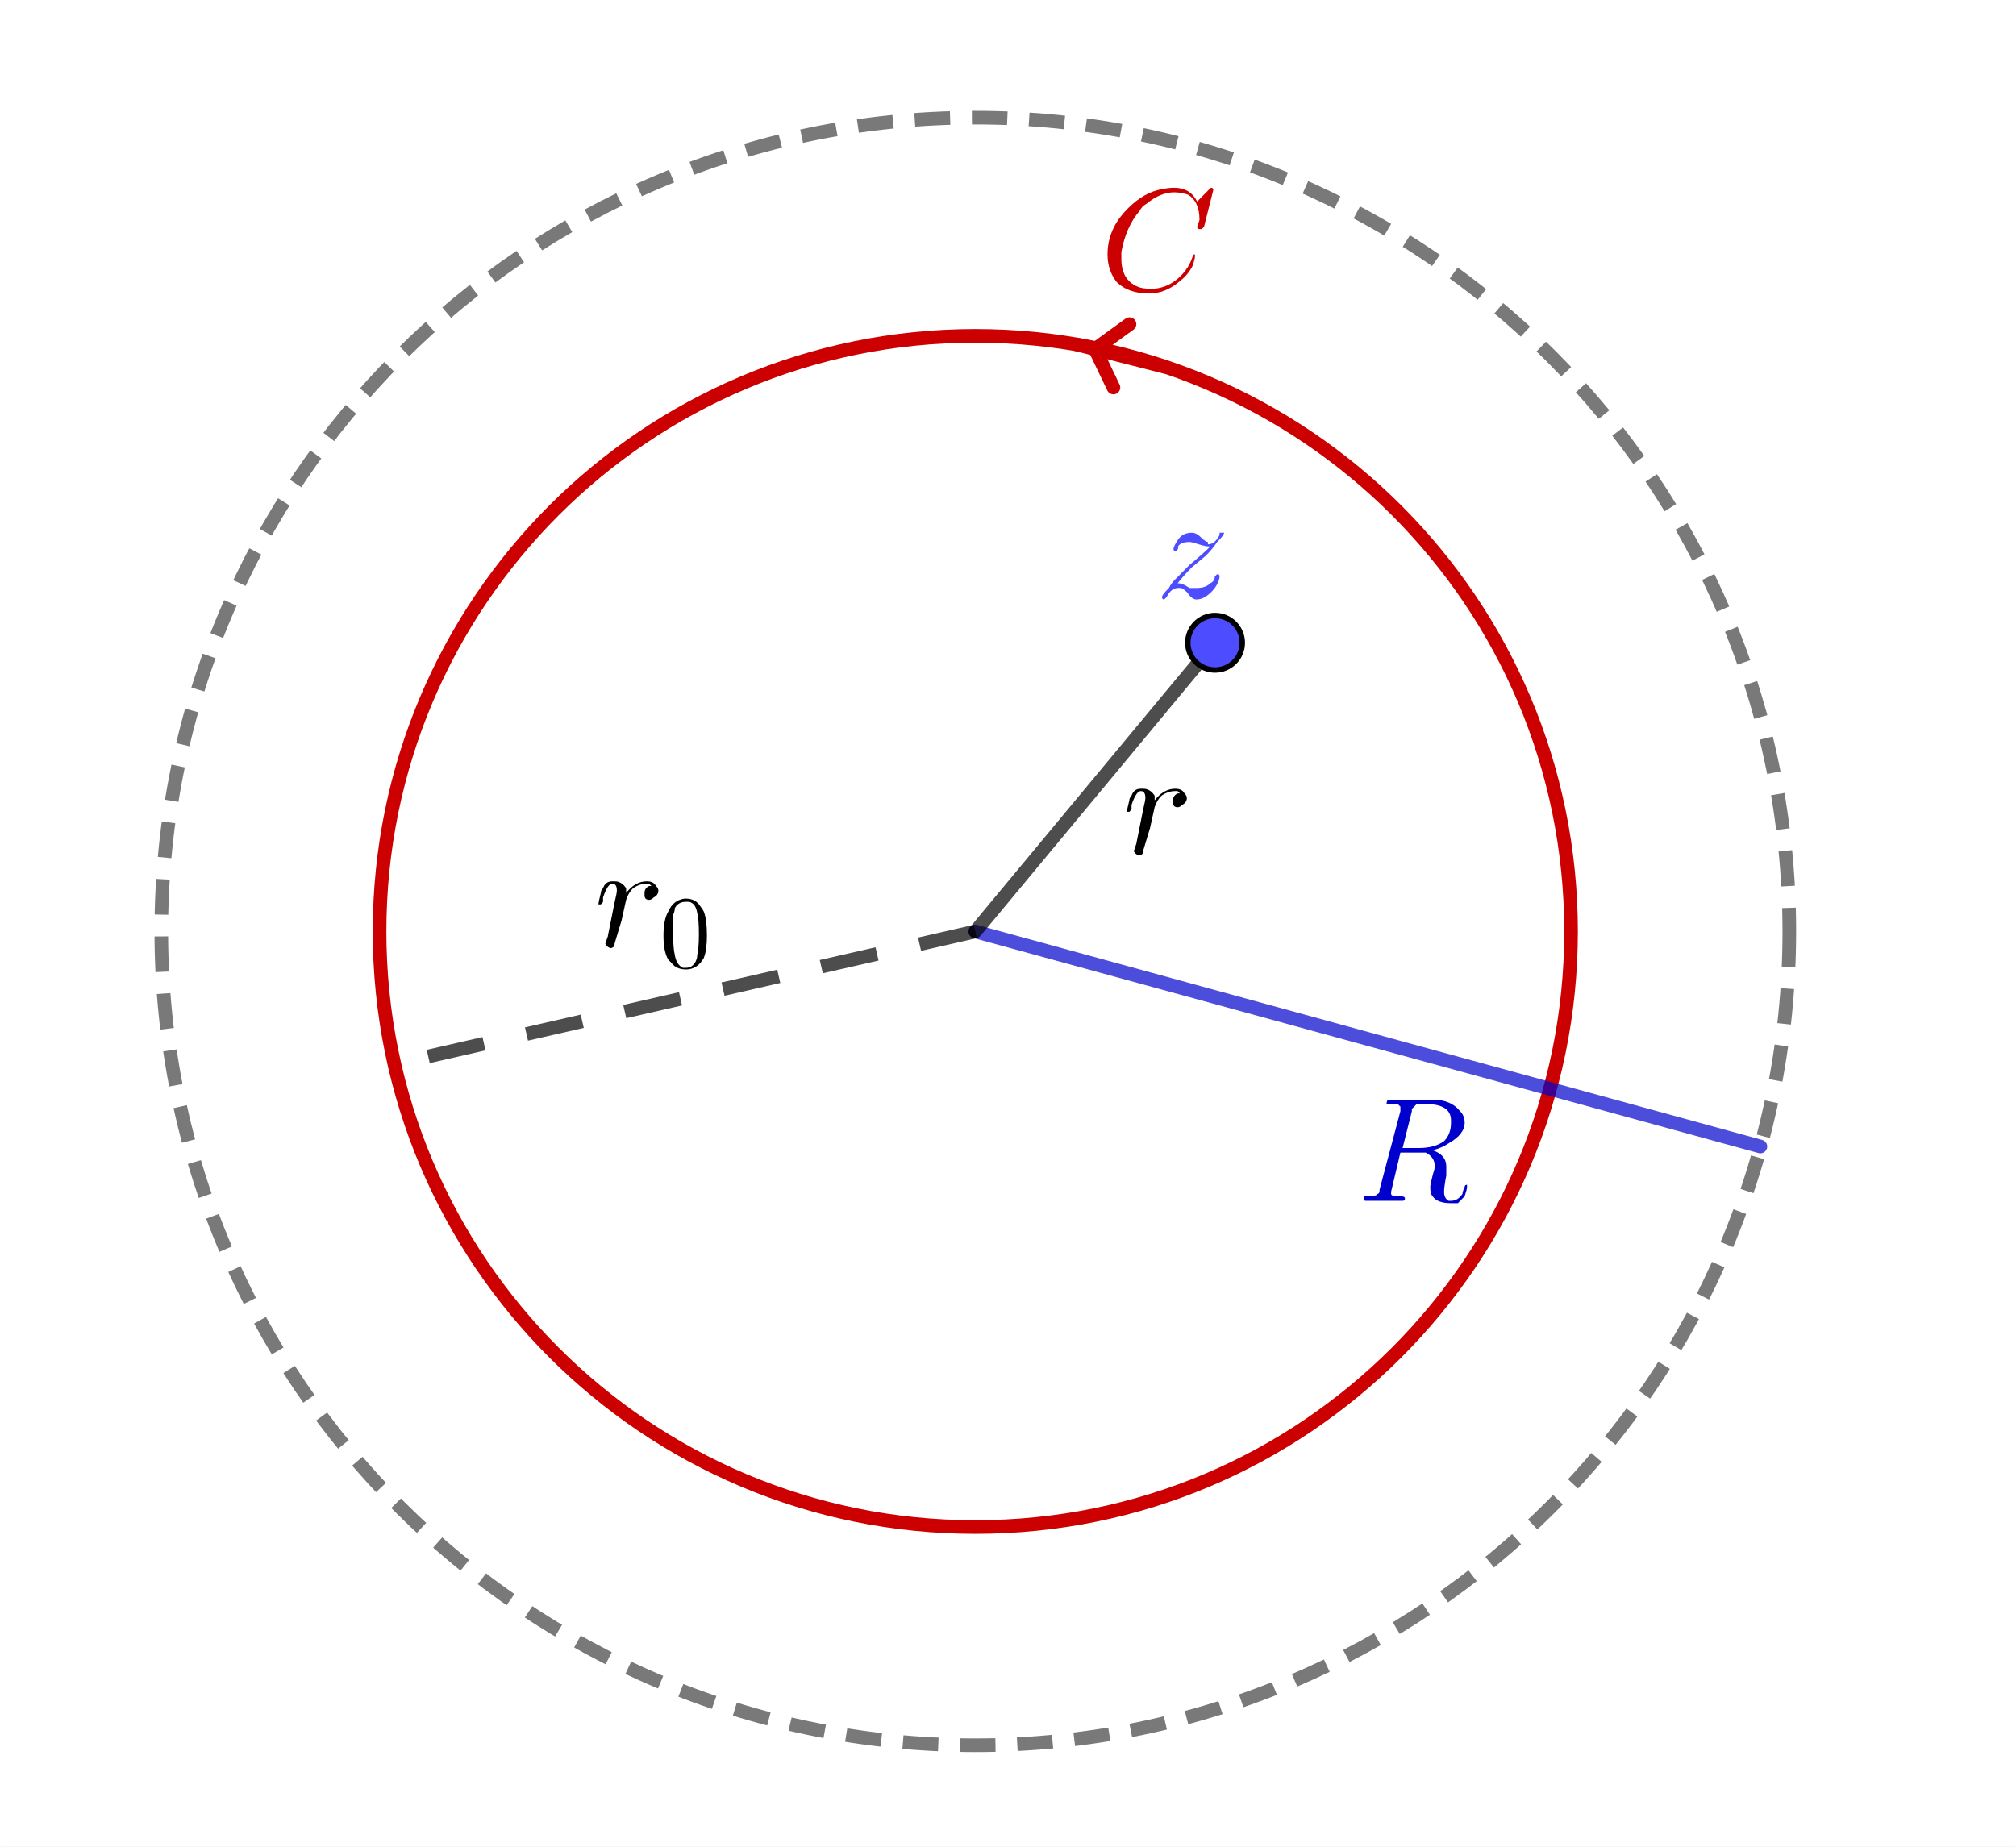
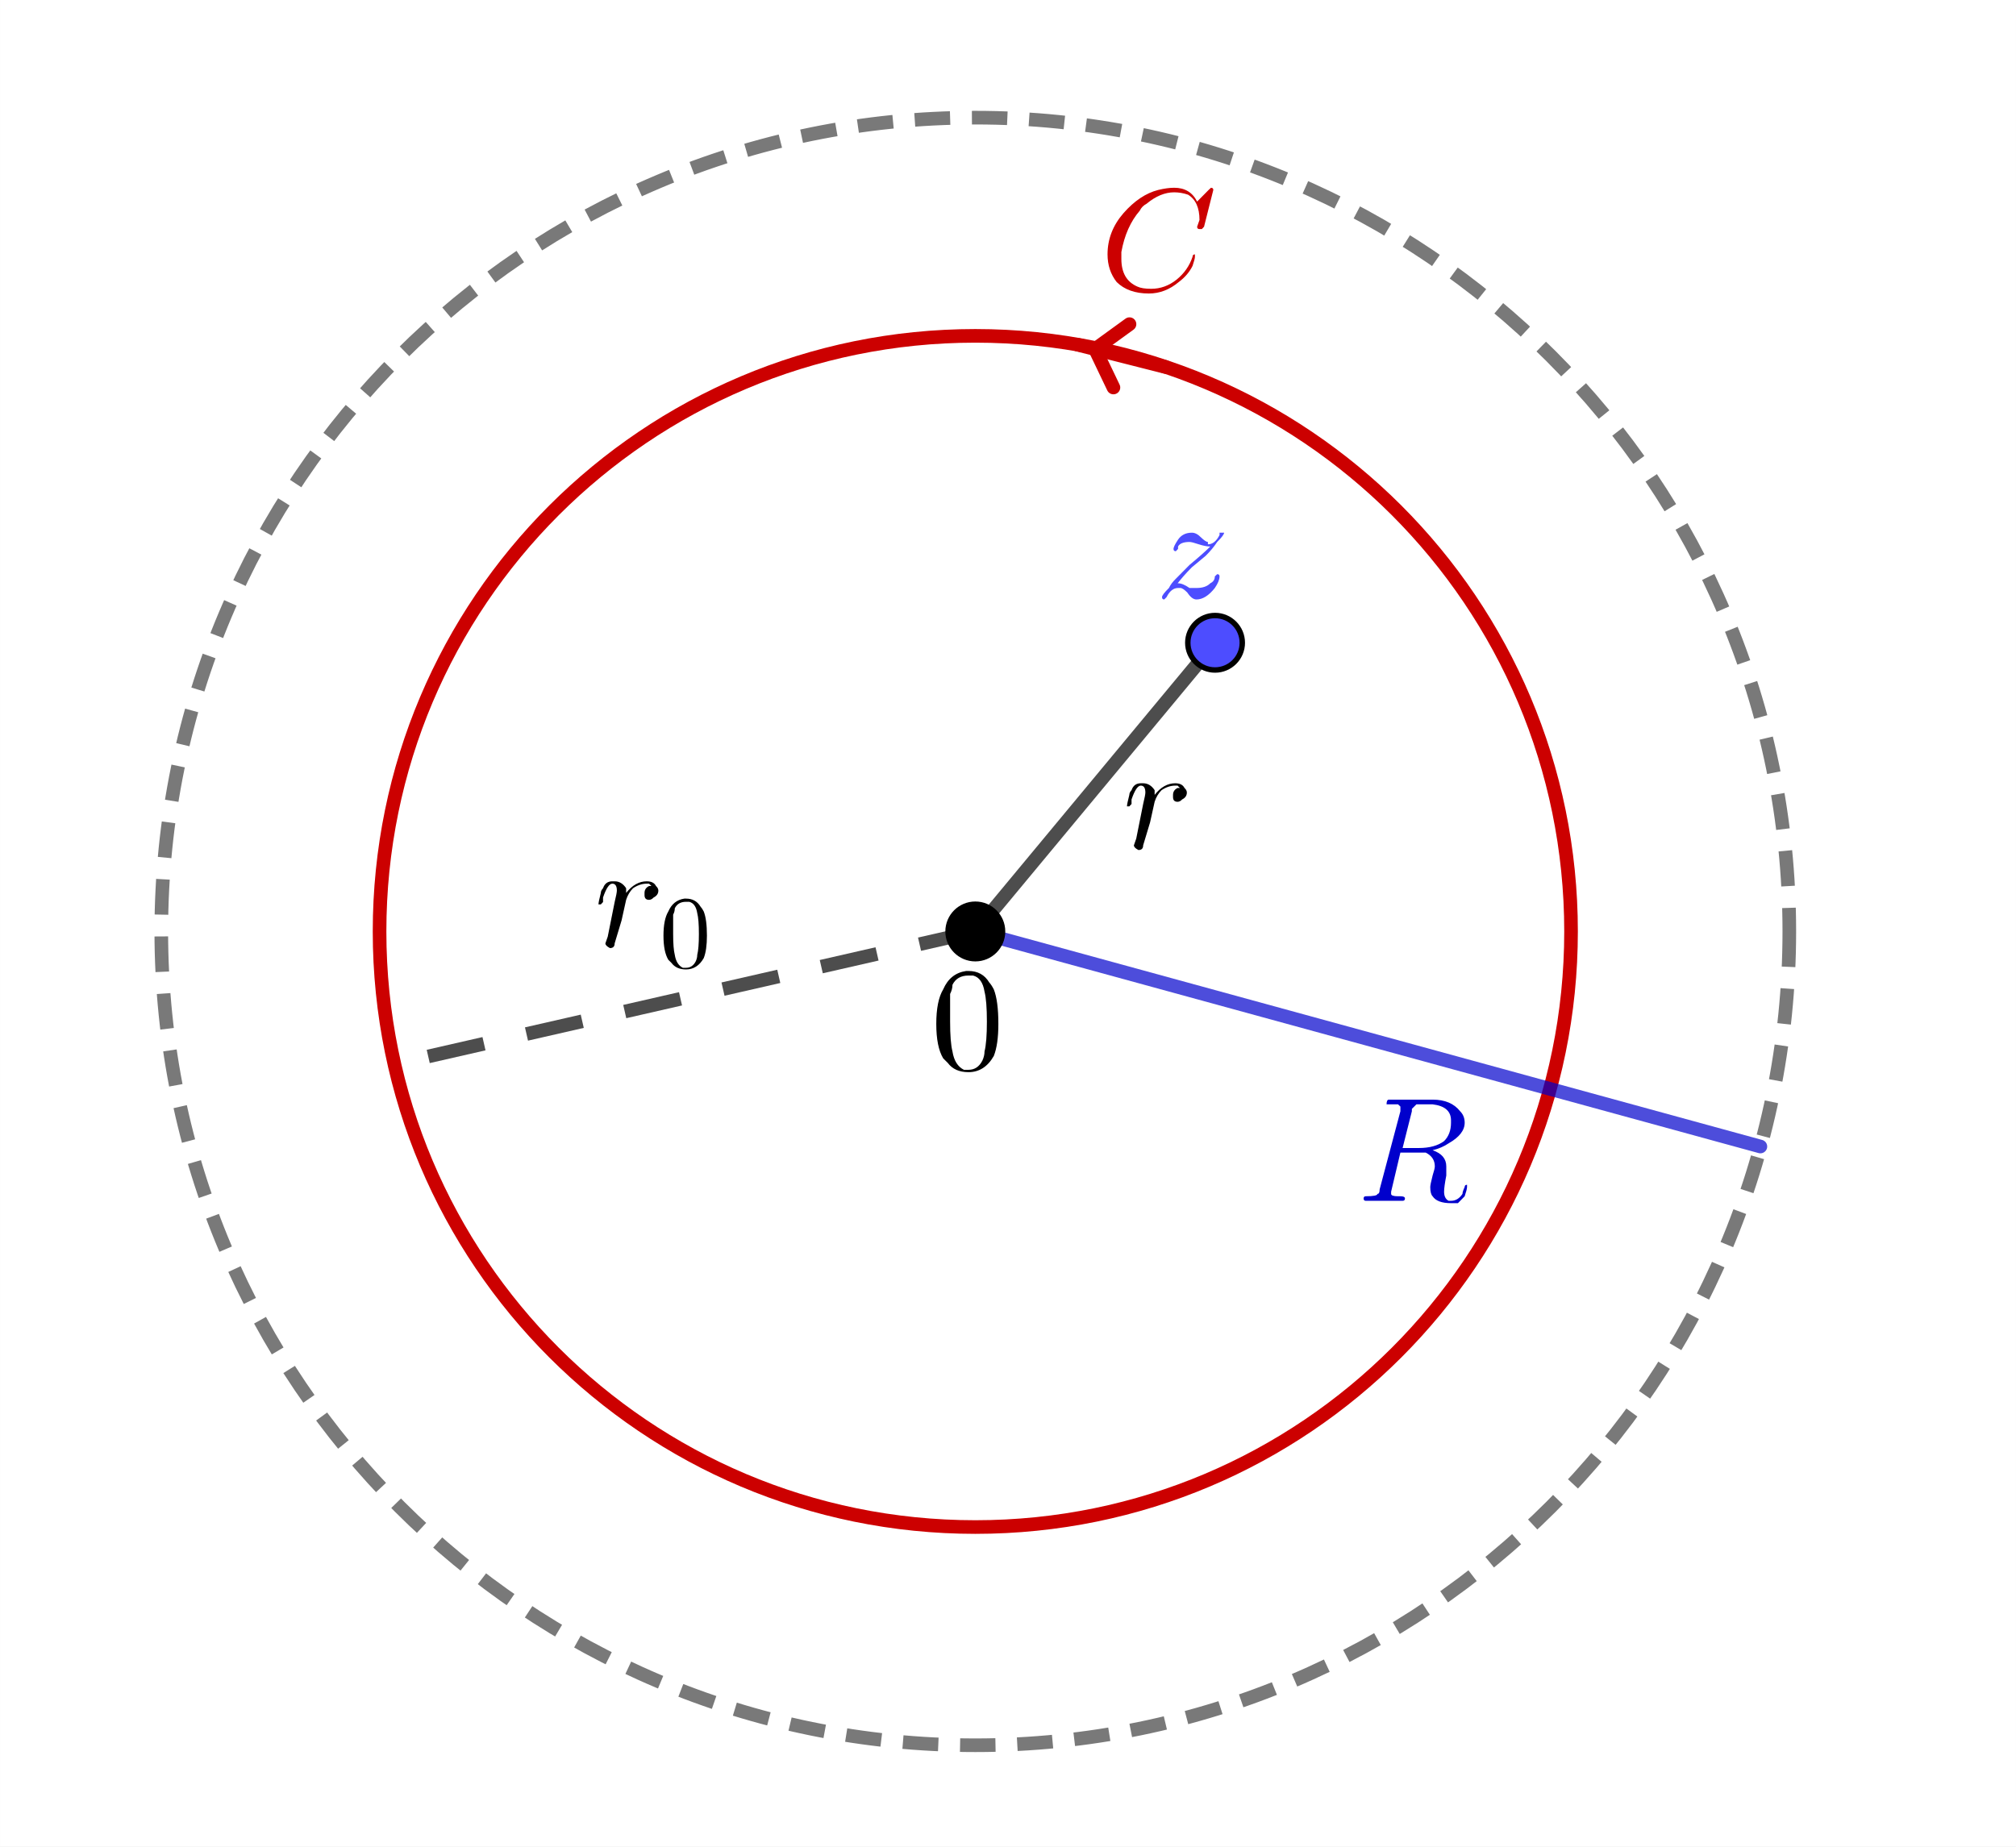
<svg xmlns="http://www.w3.org/2000/svg" version="1.1" baseProfile="full" width="13.053cm" height="11.959cm" viewBox="0 0 370 339">
  <g stroke-linejoin="miter" stroke-dashoffset="0" stroke-dasharray="none" stroke-width="1" stroke-miterlimit="10.000" stroke-linecap="square">
-     <clipPath id="clip84943e8e-3a23-49db-b0b0-a5233ac51703">
+     <clipPath id="clip2fc989bd-675f-4de8-ba6f-886c0b81d96d">
      <path d="M 0 0 L 0 339.00 L 370.00 339.00 L 370.00 0 z" />
    </clipPath>
    <g clip-path="url(#clip1)">
      <g fill-opacity="1" fill-rule="nonzero" stroke="none" fill="#ffffff">
        <path d="M 0 0 L 370.00 0 L 370.00 339.00 L 0 339.00 L 0 0 z" />
      </g>
    </g>
    <g id="misc">
</g>
    <g id="layer0">
</g>
    <g id="layer1">
-       <clipPath id="clip64427068-9116-42be-97a0-a69b81582a35">
+       <clipPath id="clip039002d7-54c2-48f3-af2a-181b283eac81">
        <path d="M 0 0 L 0 339.00 L 370.00 339.00 L 370.00 0 z" />
      </clipPath>
      <g clip-path="url(#clip2)">
        <g stroke-linejoin="round" stroke-width="2.5" stroke-linecap="round" fill="none" stroke-opacity="1" stroke="#cc0000">
          <path d="M 288.34 171.00 C 288.34 231.39 239.39 280.34 179.00 280.34 C 118.61 280.34 69.657 231.39 69.657 171.00 C 69.657 110.61 118.61 61.657 179.00 61.657 C 239.39 61.657 288.34 110.61 288.34 171.00 z" />
        </g>
      </g>
      <g transform="matrix(27.000, 0, 0, 27.000, 202.00, 53.450)">
-         <clipPath id="clip2d2a3806-8de4-4f07-96de-d71cef4af2d6">
+         <clipPath id="clip2c972b0d-57b6-46ea-95e2-34605e7b241d">
          <path d="M -7.481 -1.98 L -7.481 10.576 L 6.222 10.576 L 6.222 -1.98 z" />
        </clipPath>
        <g clip-path="url(#clip3)">
          <g fill-opacity="1" fill-rule="nonzero" stroke="none" fill="#cc0000">
            <path d="M .766 -.688 L .703 -.438 Q .688 -.422 .688 -.422 L .688 -.422 L .672 -.422 Q .656 -.422 .656 -.438 L .672 -.484 L .672 -.484 Q .672 -.609 .594 -.656 L .594 -.656 Q .547 -.672 .5 -.672 Q .406 -.672 .312 -.594 Q .281 -.578 .266 -.547 Q .172 -.438 .141 -.266 Q .141 -.234 .141 -.219 Q .141 -.078 .25 -.031 Q .281 -.016 .344 -.016 Q .438 -.016 .516 -.078 Q .594 -.141 .625 -.234 Q .625 -.25 .641 -.25 Q .641 -.25 .641 -.234 Q .641 -.219 .625 -.172 Q .594 -.109 .531 -.062 Q .438 .016 .328 .016 Q .188 .016 .109 -.062 Q .047 -.141 .047 -.25 Q .047 -.406 .156 -.531 Q .266 -.656 .391 -.688 Q .453 -.703 .5 -.703 Q .609 -.703 .656 -.609 L .734 -.688 Q .75 -.703 .75 -.703 Q .766 -.703 .766 -.688 z" />
          </g>
        </g>
      </g>
-       <clipPath id="clip725c9cdd-066e-4c02-b0f0-7c7c7bd913f9">
+       <clipPath id="clipe55bb3de-aa13-4a0d-87d2-fe9c27bac8b9">
        <path d="M 0 0 L 0 339.00 L 370.00 339.00 L 370.00 0 z" />
      </clipPath>
      <g clip-path="url(#clip4)">
        <g stroke-linejoin="round" stroke-dasharray="6.5,4" stroke-width="2.5" stroke-linecap="butt" fill="none" stroke-opacity=".698" stroke="#404040">
          <path d="M 328.40 171.00 C 328.40 253.51 261.51 320.40 179.00 320.40 C 96.487 320.40 29.598 253.51 29.598 171.00 C 29.598 88.487 96.487 21.598 179.00 21.598 C 261.51 21.598 328.40 88.487 328.40 171.00 z" />
        </g>
      </g>
-       <clipPath id="clip1dc7ad74-4a3c-437a-b773-df788dfe740b">
+       <clipPath id="clip403f9728-2b10-47c0-b397-71d0211e9de2">
        <path d="M 0 0 L 0 339.00 L 370.00 339.00 L 370.00 0 z" />
      </clipPath>
      <g clip-path="url(#clip5)">
        <g stroke-linejoin="round" stroke-width="2.5" stroke-linecap="round" fill="none" stroke-opacity=".698" stroke="#0000cc">
          <path d="M 179.00 171.00 L 323.09 210.48" />
        </g>
      </g>
      <g transform="matrix(27.000, 0, 0, 27.000, 249.00, 220.45)">
-         <clipPath id="clip285b9a9b-f0d1-4fed-8f4e-f3b75ba76ce1">
+         <clipPath id="clip48638276-d26c-4fea-b05f-9f1163375205">
          <path d="M -9.222 -8.165 L -9.222 4.391 L 4.481 4.391 L 4.481 -8.165 z" />
        </clipPath>
        <g clip-path="url(#clip6)">
          <g fill-opacity="1" fill-rule="nonzero" stroke="none" fill="#0000cc">
            <path d="M .375 -.609 L .312 -.359 L .422 -.359 Q .531 -.359 .594 -.406 Q .641 -.453 .641 -.531 L .641 -.531 Q .641 -.547 .641 -.547 Q .641 -.641 .516 -.656 L .516 -.656 Q .5 -.656 .469 -.656 Q .406 -.656 .406 -.656 Q .391 -.641 .375 -.625 L .375 -.625 Q .375 -.625 .375 -.609 z M .516 -.344 L .516 -.344 Q .609 -.312 .609 -.234 Q .609 -.234 .609 -.219 Q .609 -.203 .609 -.172 Q .594 -.094 .594 -.062 Q .594 -.016 .625 -0 L .625 -0 Q .625 -0 .641 -0 Q .688 -0 .719 -.047 Q .719 -.062 .734 -.094 Q .734 -.109 .75 -.109 Q .75 -.109 .75 -.094 Q .75 -.078 .734 -.031 Q .719 -.016 .688 .016 Q .656 .016 .641 .016 Q .547 .016 .516 -.031 Q .5 -.047 .5 -.094 Q .5 -.109 .516 -.172 Q .531 -.219 .531 -.234 Q .531 -.297 .469 -.328 L .469 -.328 Q .453 -.328 .422 -.328 L .297 -.328 L .234 -.062 L .234 -.047 Q .234 -.031 .281 -.031 L .281 -.031 L .281 -.031 L .297 -.031 Q .328 -.031 .328 -.016 Q .328 -0 .312 -0 L .188 -0 L .188 -0 L .062 -0 L .062 -0 Q .047 -0 .047 -.016 Q .047 -.031 .062 -.031 L .062 -.031 Q .141 -.031 .141 -.047 Q .156 -.047 .156 -.078 Q .156 -.078 .156 -.078 L .297 -.609 Q .297 -.625 .297 -.641 Q .297 -.641 .281 -.656 L .281 -.656 L .281 -.656 Q .281 -.656 .266 -.656 Q .25 -.656 .234 -.656 Q .203 -.656 .203 -.656 Q .203 -.688 .219 -.688 L .234 -.688 L .516 -.688 Q .641 -.688 .703 -.609 Q .734 -.578 .734 -.531 Q .734 -.453 .625 -.391 Q .578 -.359 .516 -.344 z" />
          </g>
        </g>
      </g>
-       <clipPath id="clipcff3f939-3bf1-4d81-8b02-2726f990d6fc">
+       <clipPath id="clipdd8bfec0-f728-41c0-97b1-9de613398d8d">
        <path d="M 0 0 L 0 339.00 L 370.00 339.00 L 370.00 0 z" />
      </clipPath>
      <g clip-path="url(#clip7)">
        <g stroke-linejoin="round" stroke-width="2.5" stroke-linecap="round" fill="none" stroke-opacity=".698" stroke="#000000">
          <path d="M 179.00 171.00 L 223.00 118.00" />
        </g>
      </g>
-       <g transform="matrix(27.000, 0, 0, 27.000, 206.00, 156.62)">
-         <clipPath id="clip85b45496-add4-49e5-9ae3-cb20c8f8076a">
-           <path d="M -7.63 -5.801 L -7.63 6.755 L 6.074 6.755 L 6.074 -5.801 z" />
+       <g transform="matrix(27.000, 0, 0, 27.000, 206.00, 155.62)">
+         <clipPath id="clipf1e56032-2d6e-44e7-b00b-193e0011e895">
+           <path d="M -7.63 -5.764 L -7.63 6.792 L 6.074 6.792 L 6.074 -5.764 z" />
        </clipPath>
        <g clip-path="url(#clip8)">
          <g fill-opacity="1" fill-rule="nonzero" stroke="none" fill="#000000">
            <path d="M .094 -.062 L .094 -.062 L .141 -.297 Q .156 -.359 .156 -.375 Q .156 -.422 .125 -.422 Q .094 -.422 .062 -.328 Q .062 -.312 .062 -.297 Q .047 -.281 .047 -.281 Q .031 -.281 .031 -.281 Q .031 -.297 .047 -.359 Q .047 -.375 .062 -.391 Q .078 -.438 .125 -.438 Q .125 -.438 .141 -.438 Q .188 -.438 .219 -.391 Q .219 -.391 .219 -.375 Q .219 -.375 .219 -.359 Q .281 -.438 .359 -.438 Q .406 -.438 .422 -.406 Q .438 -.391 .438 -.375 Q .438 -.344 .406 -.328 Q .391 -.312 .375 -.312 Q .344 -.312 .344 -.344 Q .344 -.344 .344 -.359 Q .344 -.391 .375 -.406 L .375 -.406 Q .391 -.406 .391 -.406 L .375 -.422 Q .359 -.422 .359 -.422 Q .312 -.422 .266 -.391 Q .234 -.359 .219 -.312 Q .219 -.312 .219 -.312 L .188 -.172 L .141 -.016 Q .141 .016 .109 .016 Q .078 -0 .078 -.016 Q .078 -.016 .094 -.062 z" />
          </g>
        </g>
      </g>
-       <clipPath id="clip9cfda460-4c0b-44e4-913d-cbd32a78c384">
+       <clipPath id="clip9fa70476-ad5a-4a4c-b122-375e2201466f">
        <path d="M 0 0 L 0 339.00 L 370.00 339.00 L 370.00 0 z" />
      </clipPath>
      <g clip-path="url(#clip9)">
        <g stroke-linejoin="round" stroke-dasharray="10.500,8" stroke-width="2.5" stroke-linecap="butt" fill="none" stroke-opacity=".698" stroke="#000000">
          <path d="M 179.00 171.00 L 72.406 195.36" />
        </g>
      </g>
      <g transform="matrix(27.000, 0, 0, 27.000, 109.00, 173.62)">
-         <clipPath id="clipc782321a-0848-4373-a8a1-6e10d96b3d47">
+         <clipPath id="clipe4197dcc-563b-49ad-813a-d5f97fb32a23">
          <path d="M -4.037 -6.431 L -4.037 6.125 L 9.667 6.125 L 9.667 -6.431 z" />
        </clipPath>
        <g clip-path="url(#clip10)">
          <g fill-opacity="1" fill-rule="nonzero" stroke="none" fill="#000000">
            <path d="M .094 -.062 L .094 -.062 L .141 -.297 Q .156 -.359 .156 -.375 Q .156 -.422 .125 -.422 Q .094 -.422 .062 -.328 Q .062 -.312 .062 -.297 Q .047 -.281 .047 -.281 Q .031 -.281 .031 -.281 Q .031 -.297 .047 -.359 Q .047 -.375 .062 -.391 Q .078 -.438 .125 -.438 Q .125 -.438 .141 -.438 Q .188 -.438 .219 -.391 Q .219 -.391 .219 -.375 Q .219 -.375 .219 -.359 Q .281 -.438 .359 -.438 Q .406 -.438 .422 -.406 Q .438 -.391 .438 -.375 Q .438 -.344 .406 -.328 Q .391 -.312 .375 -.312 Q .344 -.312 .344 -.344 Q .344 -.344 .344 -.359 Q .344 -.391 .375 -.406 L .375 -.406 Q .391 -.406 .391 -.406 L .375 -.422 Q .359 -.422 .359 -.422 Q .312 -.422 .266 -.391 Q .234 -.359 .219 -.312 Q .219 -.312 .219 -.312 L .188 -.172 L .141 -.016 Q .141 .016 .109 .016 Q .078 -0 .078 -.016 Q .078 -.016 .094 -.062 z" />
          </g>
        </g>
      </g>
      <g transform="matrix(18.900, 0, 0, 18.900, 121.18, 177.67)">
-         <clipPath id="clipcbfed6ad-2815-4c30-8555-0f508aed8f8d">
+         <clipPath id="clip5d1d638f-1588-494c-8bf0-53c92f1dbb9c">
          <path d="M -6.412 -9.401 L -6.412 8.536 L 13.165 8.536 L 13.165 -9.401 z" />
        </clipPath>
        <g clip-path="url(#clip11)">
          <g fill-opacity="1" fill-rule="nonzero" stroke="none" fill="#000000">
            <path d="M .453 -.312 Q .453 -.172 .422 -.094 Q .359 .016 .25 .016 Q .156 .016 .109 -.047 Q .094 -.062 .078 -.078 Q .031 -.156 .031 -.312 Q .031 -.469 .078 -.547 Q .125 -.656 .234 -.672 L .25 -.672 Q .344 -.672 .391 -.594 L .391 -.594 Q .406 -.578 .422 -.547 Q .453 -.469 .453 -.312 z M .25 -0 L .25 -0 Q .312 -0 .344 -.062 Q .359 -.094 .359 -.125 Q .375 -.188 .375 -.328 Q .375 -.469 .359 -.531 Q .344 -.625 .281 -.641 Q .266 -.641 .25 -.641 Q .172 -.641 .141 -.578 Q .141 -.547 .125 -.516 Q .125 -.469 .125 -.328 Q .125 -.188 .141 -.125 Q .156 -.031 .219 -0 Q .234 -0 .25 -0 z" />
          </g>
        </g>
      </g>
-       <clipPath id="clipa17dc09c-4f3a-4935-8640-5837671ff967">
+       <clipPath id="clipbf9b5c71-6540-4442-b3da-841ed02a75c8">
        <path d="M 0 0 L 0 339.00 L 370.00 339.00 L 370.00 0 z" />
      </clipPath>
      <g clip-path="url(#clip12)">
        <g stroke-linejoin="round" stroke-width="2.5" stroke-linecap="round" fill="none" stroke-opacity="1" stroke="#cc0000">
          <path d="M 213.88 67.368 L 197.78 63.281" />
        </g>
      </g>
-       <clipPath id="clip376e067e-705f-4fce-9261-e3963e5426e4">
+       <clipPath id="clipe8c3ffde-5e8c-4066-b2e8-9a93f6979cbb">
        <path d="M 0 0 L 0 339.00 L 370.00 339.00 L 370.00 0 z" />
      </clipPath>
      <g clip-path="url(#clip13)">
        <g stroke-linejoin="round" stroke-width="2.5" stroke-linecap="round" fill="none" stroke-opacity="1" stroke="#cc0000">
          <path d="M 200.98 64.094 L 207.30 59.509" />
        </g>
      </g>
-       <clipPath id="clip8d60e196-5fb6-4730-963f-74563737fcef">
+       <clipPath id="clip8aaefe2d-0e0d-4b62-b70c-4e615da0a43f">
        <path d="M 0 0 L 0 339.00 L 370.00 339.00 L 370.00 0 z" />
      </clipPath>
      <g clip-path="url(#clip14)">
        <g stroke-linejoin="round" stroke-width="2.5" stroke-linecap="round" fill="none" stroke-opacity="1" stroke="#cc0000">
          <path d="M 200.98 64.094 L 204.35 71.140" />
        </g>
      </g>
-       <clipPath id="clip8ebde6d9-ef76-4f6c-97b6-1cfacb045d97">
+       <clipPath id="clipcf3b8e65-13de-4849-978b-920a0cb9a2ca">
        <path d="M 0 0 L 0 339.00 L 370.00 339.00 L 370.00 0 z" />
      </clipPath>
      <g clip-path="url(#clip15)">
+         <g fill-opacity="1" fill-rule="nonzero" stroke="none" fill="#000000">
+           <path d="M 184.00 171.00 C 184.00 173.76 181.76 176.00 179.00 176.00 C 176.24 176.00 174.00 173.76 174.00 171.00 C 174.00 168.24 176.24 166.00 179.00 166.00 C 181.76 166.00 184.00 168.24 184.00 171.00 z" />
+         </g>
+       </g>
+       <clipPath id="clipda0dde33-98d4-40bc-8eda-adad532d6432">
+         <path d="M 0 0 L 0 339.00 L 370.00 339.00 L 370.00 0 z" />
+       </clipPath>
+       <g clip-path="url(#clip16)">
+         <g stroke-linejoin="round" stroke-linecap="round" fill="none" stroke-opacity="1" stroke="#000000">
+           <path d="M 184.00 171.00 C 184.00 173.76 181.76 176.00 179.00 176.00 C 176.24 176.00 174.00 173.76 174.00 171.00 C 174.00 168.24 176.24 166.00 179.00 166.00 C 181.76 166.00 184.00 168.24 184.00 171.00 z" />
+         </g>
+       </g>
+       <g transform="matrix(27.000, 0, 0, 27.000, 171.00, 196.40)">
+         <clipPath id="clipf3912b2e-ed8b-4f60-87d2-c542dd150b44">
+           <path d="M -6.333 -7.274 L -6.333 5.282 L 7.37 5.282 L 7.37 -7.274 z" />
+         </clipPath>
+         <g clip-path="url(#clip17)">
+           <g fill-opacity="1" fill-rule="nonzero" stroke="none" fill="#000000">
+             <path d="M .453 -.312 Q .453 -.172 .422 -.094 Q .359 .016 .25 .016 Q .156 .016 .109 -.047 Q .094 -.062 .078 -.078 Q .031 -.156 .031 -.312 Q .031 -.469 .078 -.547 Q .125 -.656 .234 -.672 L .25 -.672 Q .344 -.672 .391 -.594 L .391 -.594 Q .406 -.578 .422 -.547 Q .453 -.469 .453 -.312 z M .25 -0 L .25 -0 Q .312 -0 .344 -.062 Q .359 -.094 .359 -.125 Q .375 -.188 .375 -.328 Q .375 -.469 .359 -.531 Q .344 -.625 .281 -.641 Q .266 -.641 .25 -.641 Q .172 -.641 .141 -.578 Q .141 -.547 .125 -.516 Q .125 -.469 .125 -.328 Q .125 -.188 .141 -.125 Q .156 -.031 .219 -0 Q .234 -0 .25 -0 z" />
+           </g>
+         </g>
+       </g>
+       <clipPath id="clip19db7c9e-2096-4bf9-b5e9-eca2471b0c7e">
+         <path d="M 0 0 L 0 339.00 L 370.00 339.00 L 370.00 0 z" />
+       </clipPath>
+       <g clip-path="url(#clip18)">
        <g fill-opacity="1" fill-rule="nonzero" stroke="none" fill="#4d4dff">
          <path d="M 228.00 118.00 C 228.00 120.76 225.76 123.00 223.00 123.00 C 220.24 123.00 218.00 120.76 218.00 118.00 C 218.00 115.24 220.24 113.00 223.00 113.00 C 225.76 113.00 228.00 115.24 228.00 118.00 z" />
        </g>
      </g>
-       <clipPath id="clip4b0d55a1-4c9b-4899-95f6-ceed46c3fa47">
+       <clipPath id="clip8f428871-ce71-450c-bf17-039eef8ad253">
        <path d="M 0 0 L 0 339.00 L 370.00 339.00 L 370.00 0 z" />
      </clipPath>
-       <g clip-path="url(#clip16)">
+       <g clip-path="url(#clip19)">
        <g stroke-linejoin="round" stroke-linecap="round" fill="none" stroke-opacity="1" stroke="#000000">
          <path d="M 228.00 118.00 C 228.00 120.76 225.76 123.00 223.00 123.00 C 220.24 123.00 218.00 120.76 218.00 118.00 C 218.00 115.24 220.24 113.00 223.00 113.00 C 225.76 113.00 228.00 115.24 228.00 118.00 z" />
        </g>
      </g>
      <g transform="matrix(27.000, 0, 0, 27.000, 212.00, 109.62)">
-         <clipPath id="clipf06843b7-dbeb-4afe-b8aa-182e0e904271">
+         <clipPath id="clipd0c1a098-54e1-4c2c-8d2f-5301536830f2">
          <path d="M -7.852 -4.06 L -7.852 8.495 L 5.852 8.495 L 5.852 -4.06 z" />
        </clipPath>
-         <g clip-path="url(#clip17)">
+         <g clip-path="url(#clip20)">
          <g fill-opacity="1" fill-rule="nonzero" stroke="none" fill="#4d4dff">
            <path d="M .141 -.078 L .141 -.078 Q .141 -.094 .156 -.094 Q .188 -.094 .234 -.062 Q .266 -.062 .281 -.062 Q .344 -.062 .375 -.094 Q .406 -.109 .406 -.141 Q .422 -.156 .422 -.156 Q .438 -.156 .438 -.141 Q .438 -.109 .406 -.062 Q .344 .016 .281 .016 Q .25 .016 .219 -.031 Q .188 -.062 .172 -.062 Q .156 -.062 .156 -.062 Q .109 -.062 .078 -0 Q .062 .016 .062 .016 Q .047 .016 .047 -0 Q .047 -.016 .094 -.062 Q .109 -.094 .141 -.125 L .234 -.219 Q .328 -.297 .375 -.344 Q .344 -.344 .297 -.359 Q .25 -.375 .234 -.375 Q .172 -.375 .156 -.344 Q .156 -.328 .156 -.328 Q .141 -.312 .141 -.312 Q .125 -.312 .125 -.328 Q .125 -.344 .156 -.391 Q .188 -.438 .25 -.438 Q .281 -.438 .312 -.406 L .312 -.406 Q .312 -.406 .312 -.406 Q .344 -.375 .359 -.375 Q .359 -.359 .359 -.359 Q .406 -.359 .438 -.422 L .438 -.438 Q .453 -.438 .453 -.438 Q .469 -.438 .469 -.438 Q .469 -.422 .422 -.375 Q .391 -.328 .344 -.281 Q .344 -.281 .25 -.203 L .25 -.203 Q .188 -.141 .141 -.078 z" />
          </g>
        </g>
      </g>
    </g>
  </g>
</svg>
